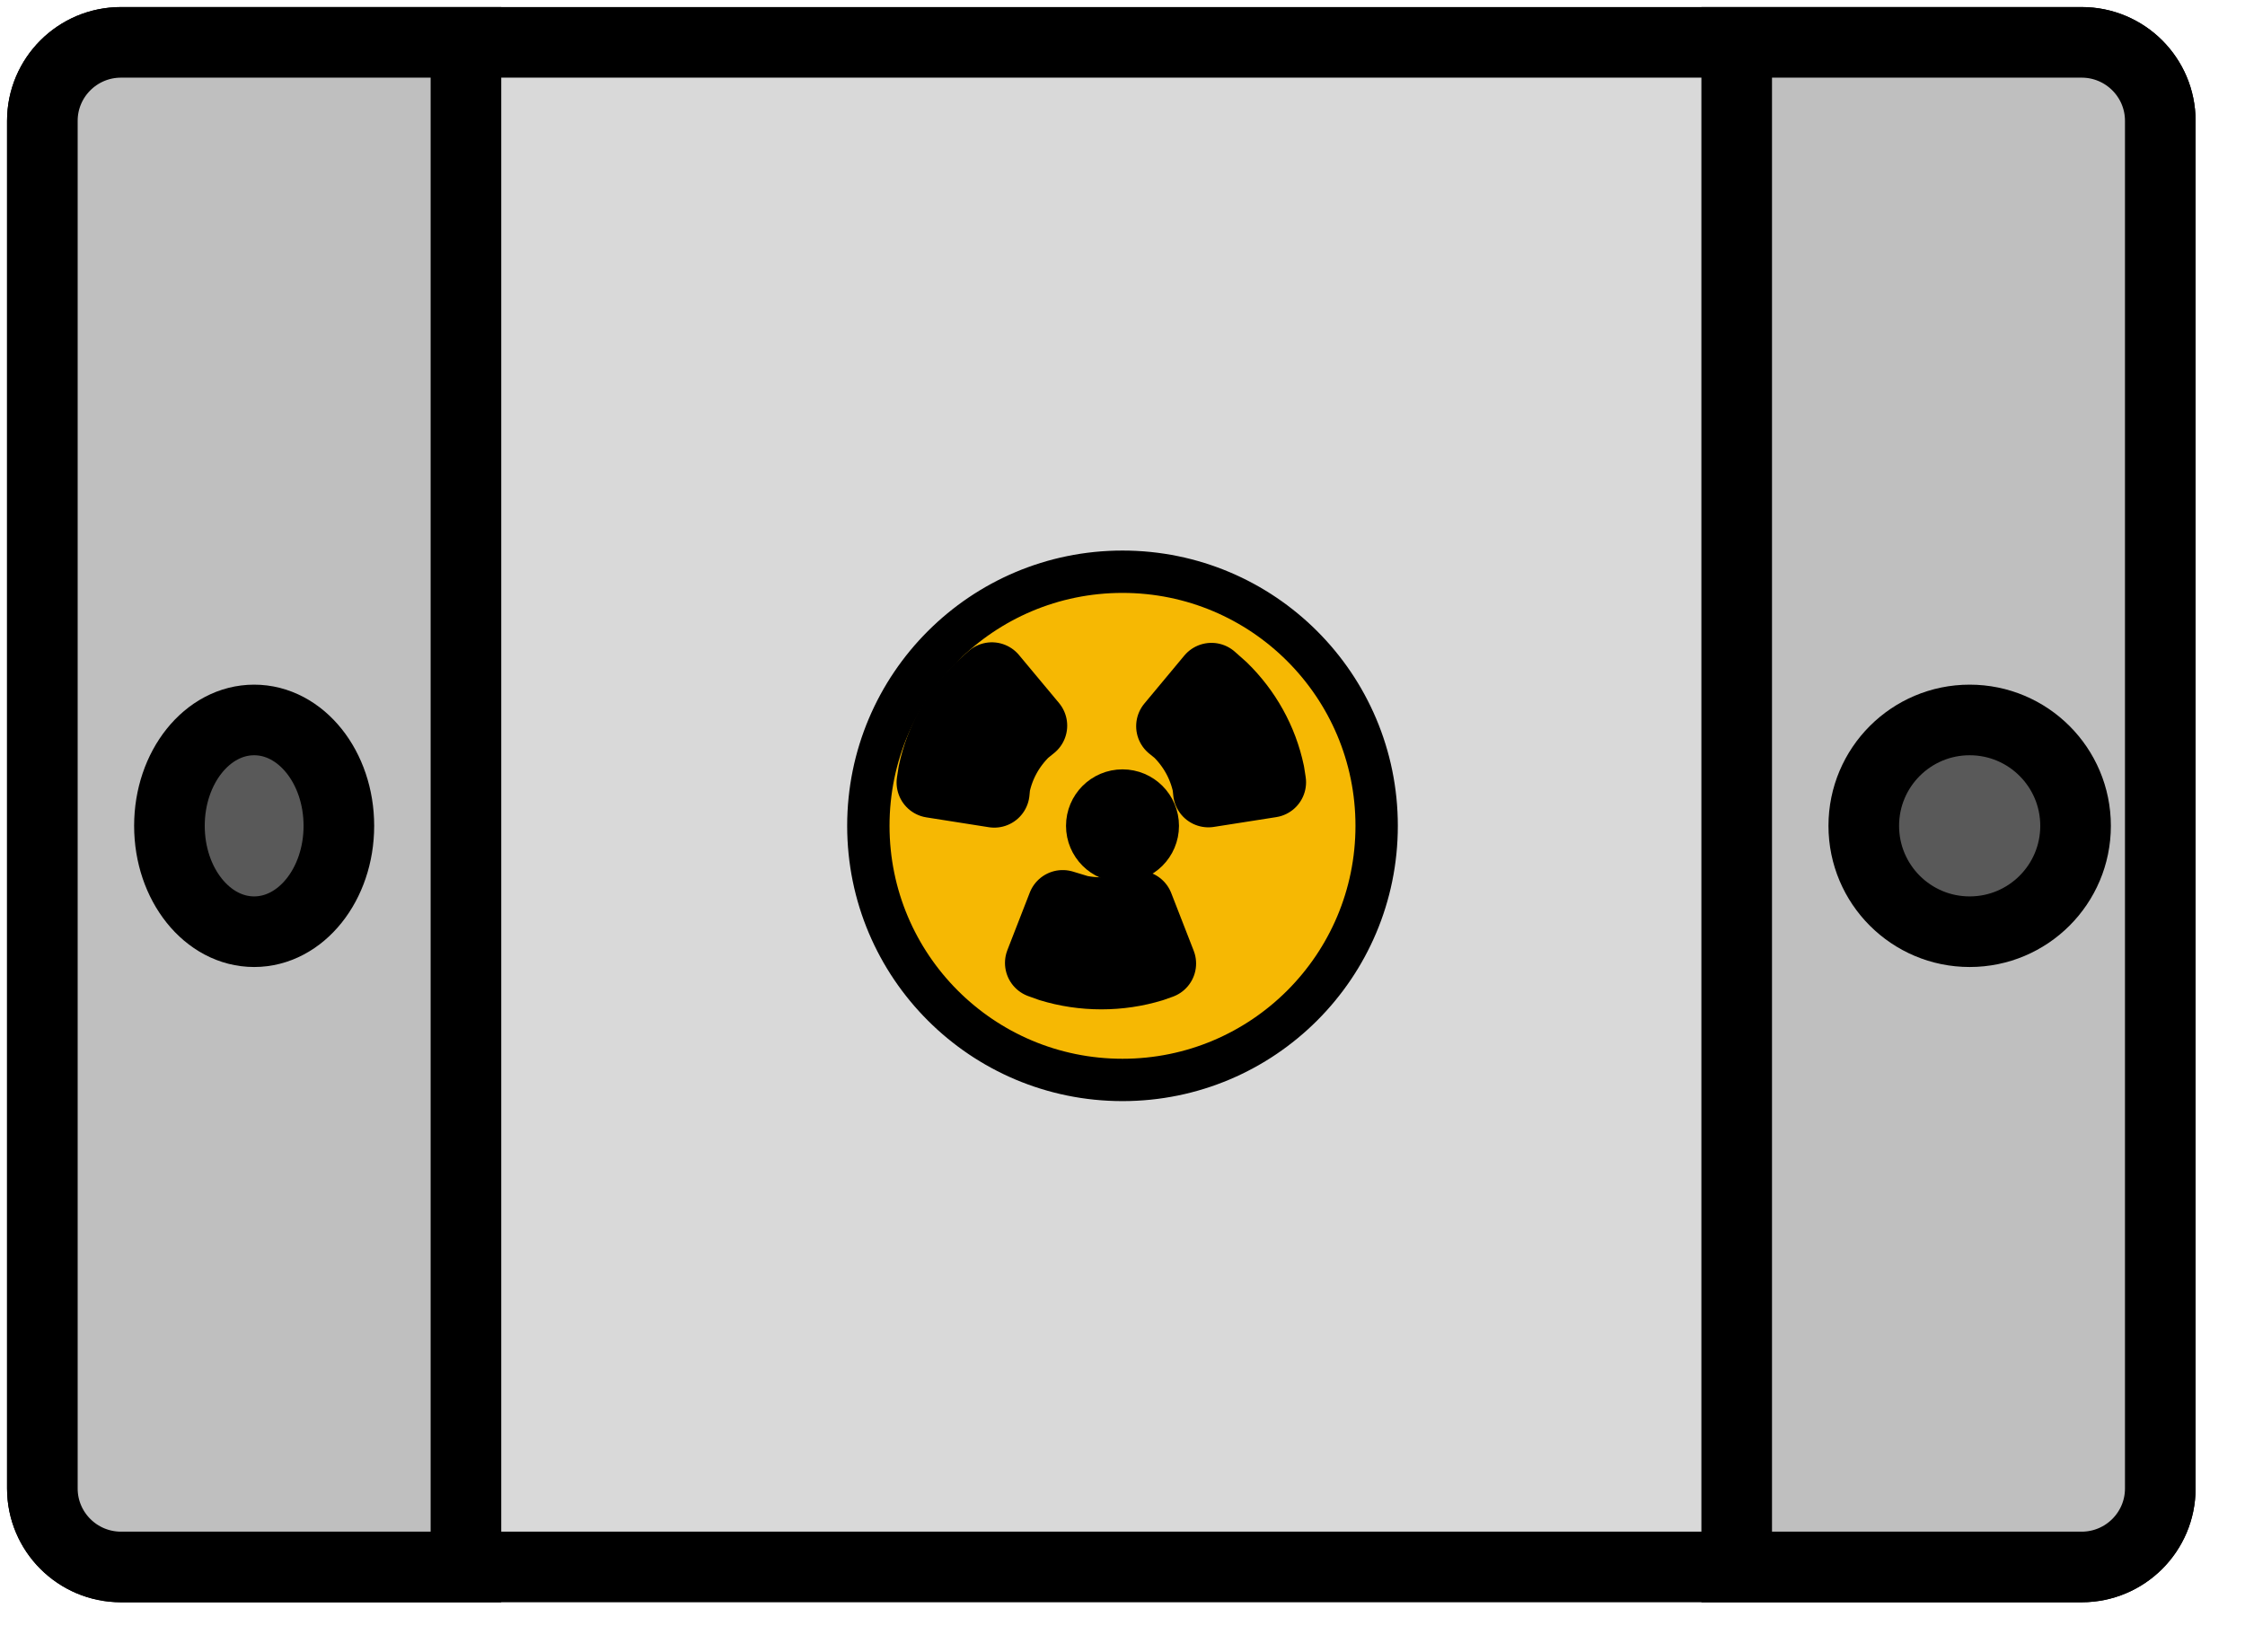
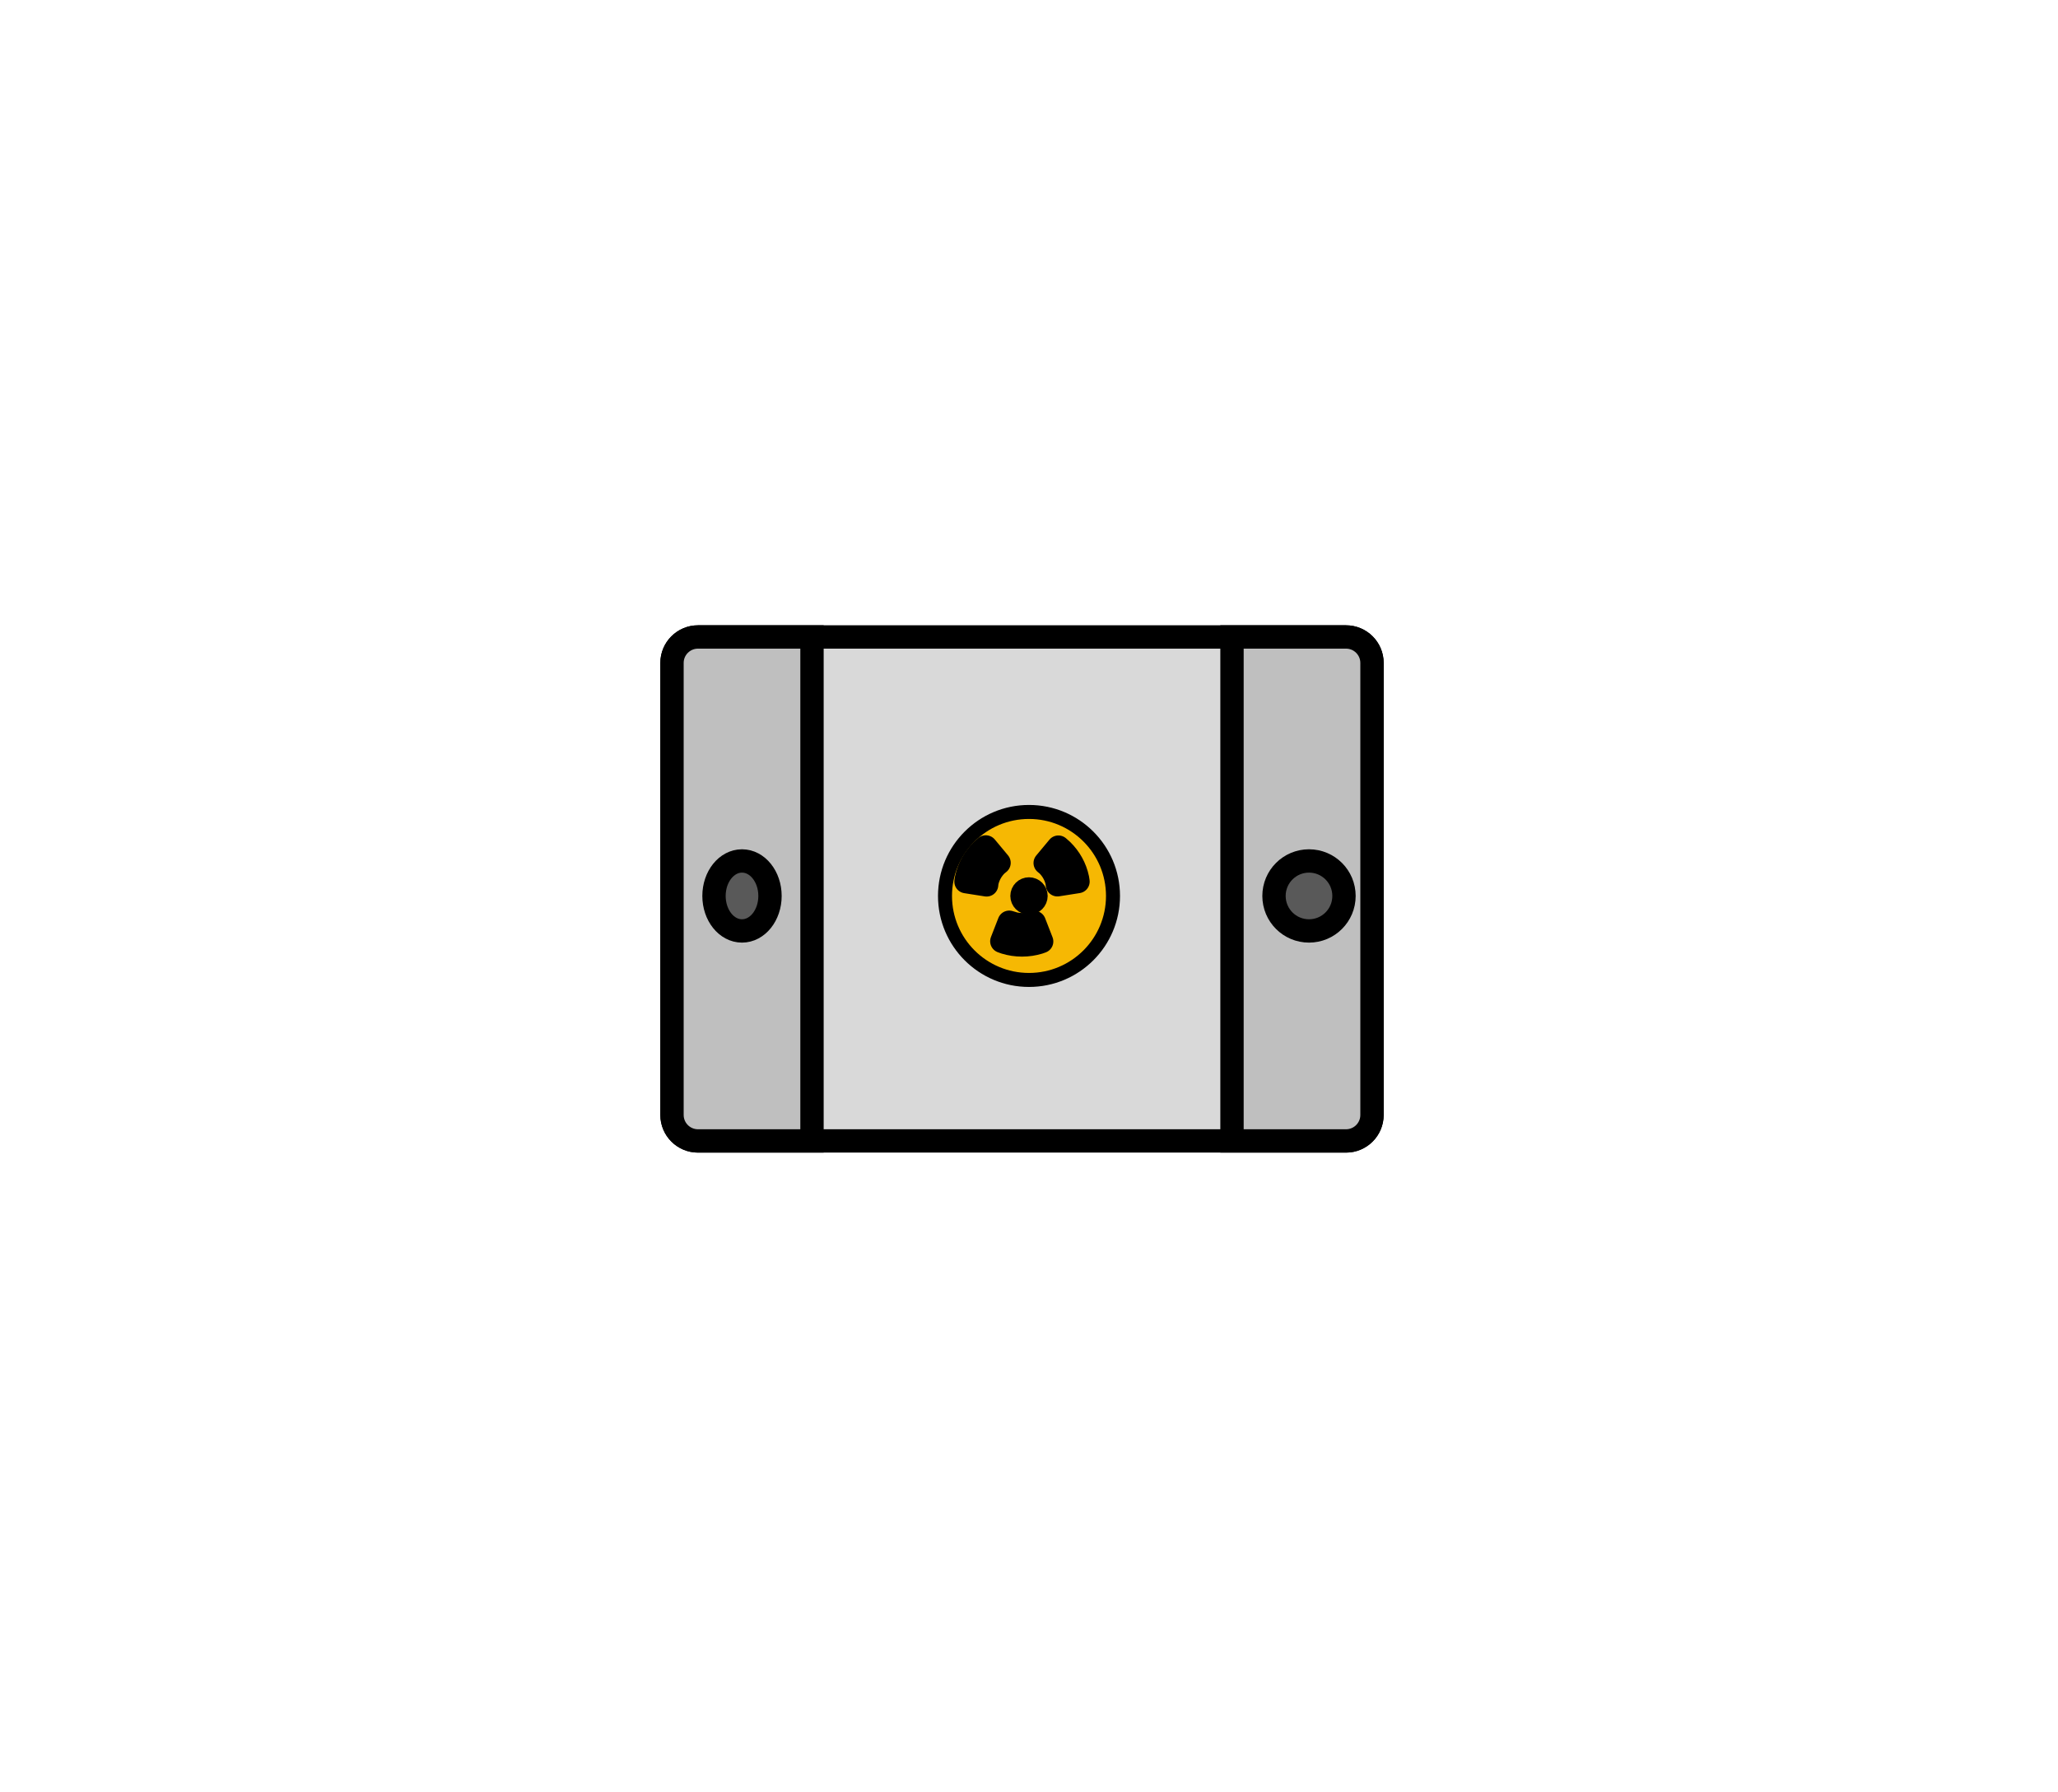
- <svg xmlns="http://www.w3.org/2000/svg" width="53" height="39" overflow="hidden">
+ <svg xmlns="http://www.w3.org/2000/svg" width="147.0px" height="128.0px" overflow="hidden" viewBox="-47.0 -44.5 147.0 128.0">
+   <rect id="bounding-box" x="-47.0" y="-44.5" width="147.0" height="128.0" fill="none" pointer-events="all" />
  <g transform="translate(-66 -465)">
    <path d="M67 467.854C67 466.83 67.83 466 68.854 466L115.146 466C116.17 466 117 466.83 117 467.854L117 500.146C117 501.17 116.17 502 115.146 502L68.854 502C67.83 502 67 501.17 67 500.146Z" stroke="#000000" stroke-width="1.667" stroke-linecap="round" stroke-linejoin="round" stroke-miterlimit="10" fill="#D9D9D9" fill-rule="evenodd" />
    <path d="M68.857 466 77 466 77 502 68.857 502C67.832 502 67 501.17 67 500.146L67 467.854C67 466.83 67.832 466 68.857 466Z" stroke="#000000" stroke-width="1.667" stroke-miterlimit="8" fill="#BFBFBF" fill-rule="evenodd" />
    <path d="M107 466 115.143 466C116.168 466 117 466.83 117 467.854L117 500.146C117 501.17 116.168 502 115.143 502L107 502Z" stroke="#000000" stroke-width="1.667" stroke-miterlimit="8" fill="#BFBFBF" fill-rule="evenodd" />
    <path d="M86.5 484.5C86.5 481.186 89.186 478.5 92.5 478.5 95.814 478.5 98.5 481.186 98.5 484.5 98.5 487.814 95.814 490.5 92.5 490.5 89.186 490.5 86.5 487.814 86.5 484.5Z" stroke="#000000" stroke-miterlimit="8" fill="#F6B803" fill-rule="evenodd" />
    <path d="M91.088 486.378 91.484 486.498C91.651 486.531 91.824 486.549 92.001 486.549 92.177 486.549 92.35 486.531 92.517 486.498L92.874 486.39 93.404 487.751 93.204 487.822C92.824 487.938 92.42 488 92.001 488 91.582 488 91.177 487.938 90.797 487.822L90.559 487.737ZM94.6 481.013 94.862 481.246C95.411 481.783 95.803 482.474 95.965 483.247L96 483.471 94.528 483.702 94.511 483.539C94.408 483.05 94.16 482.613 93.812 482.273L93.656 482.147ZM89.416 481 90.361 482.134 90.189 482.273C89.841 482.613 89.593 483.05 89.49 483.539L89.473 483.709 88 483.477 88.036 483.247C88.198 482.474 88.59 481.783 89.139 481.246Z" stroke="#000000" stroke-width="1.667" stroke-linecap="round" stroke-linejoin="round" stroke-miterlimit="10" fill-rule="evenodd" />
    <path d="M92 484.5C92 484.224 92.224 484 92.5 484 92.776 484 93 484.224 93 484.5 93 484.776 92.776 485 92.5 485 92.224 485 92 484.776 92 484.5Z" stroke="#000000" stroke-width="1.667" stroke-linecap="round" stroke-linejoin="round" stroke-miterlimit="10" fill-rule="evenodd" />
    <path d="M110 484.5C110 483.119 111.119 482 112.5 482 113.881 482 115 483.119 115 484.5 115 485.881 113.881 487 112.5 487 111.119 487 110 485.881 110 484.5Z" stroke="#000000" stroke-width="1.667" stroke-miterlimit="8" fill="#595959" fill-rule="evenodd" />
    <path d="M70 484.5C70 483.119 70.895 482 72 482 73.105 482 74 483.119 74 484.5 74 485.881 73.105 487 72 487 70.895 487 70 485.881 70 484.5Z" stroke="#000000" stroke-width="1.667" stroke-miterlimit="8" fill="#595959" fill-rule="evenodd" />
  </g>
</svg>
